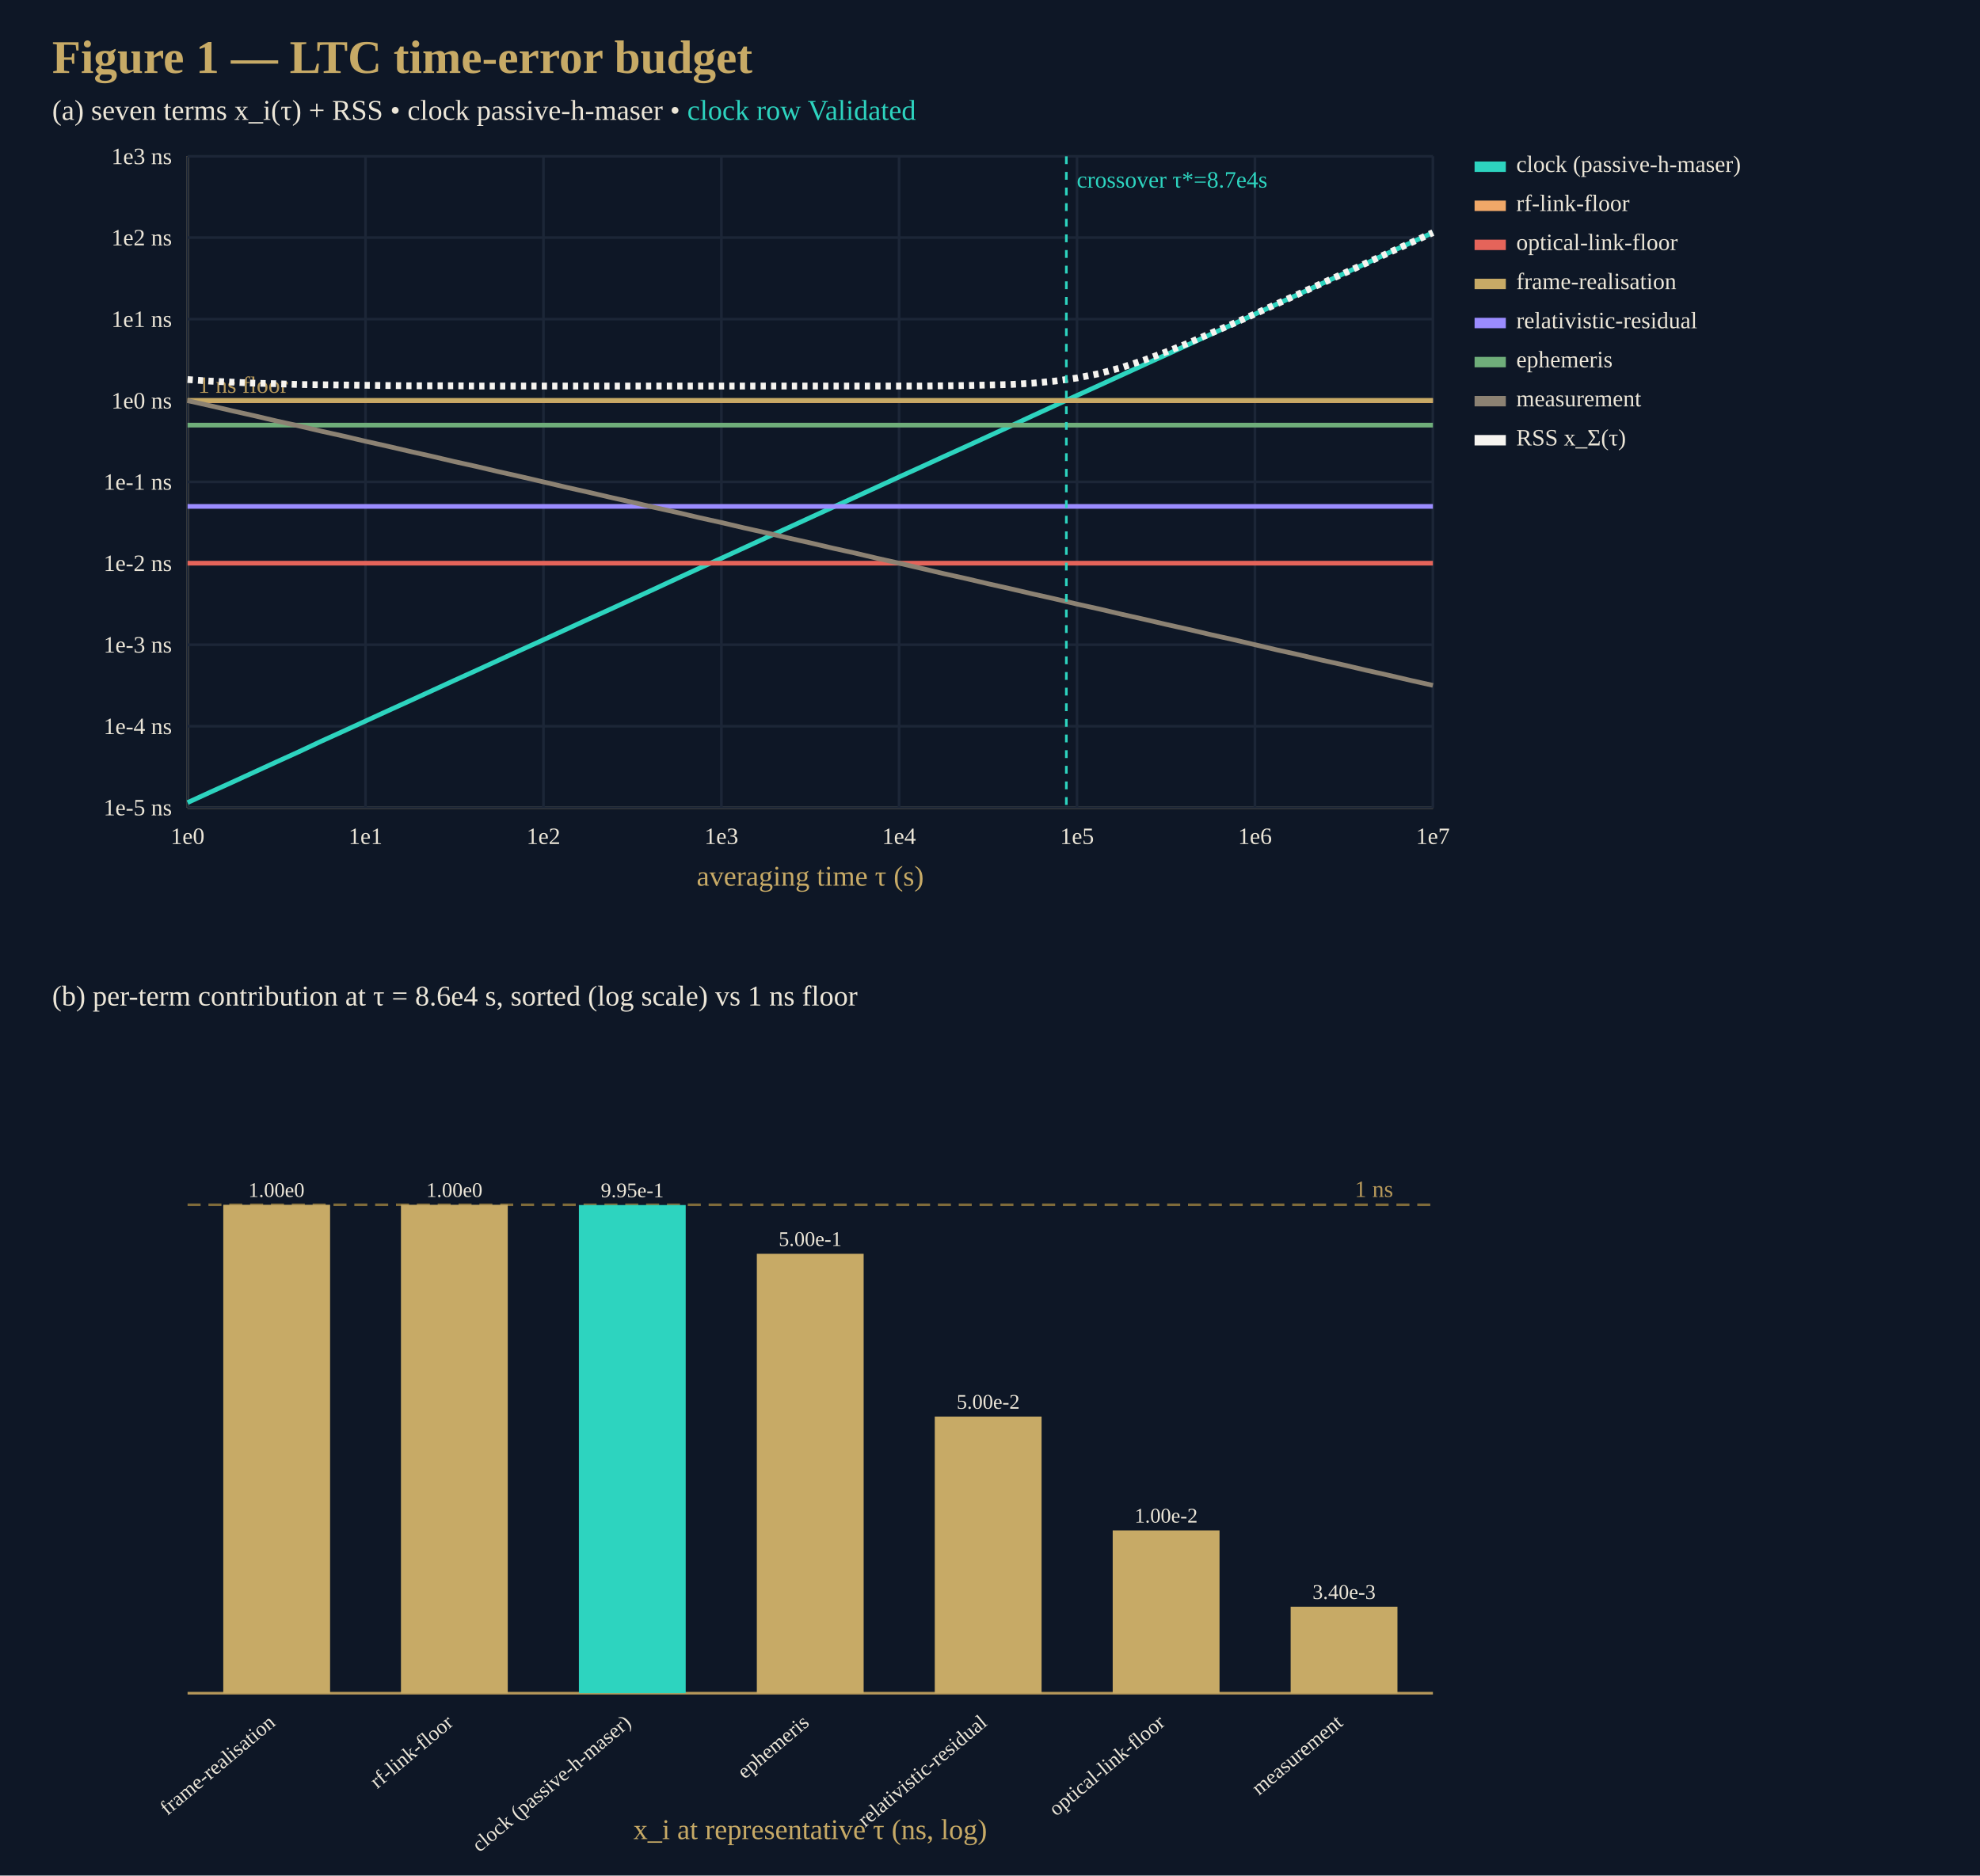
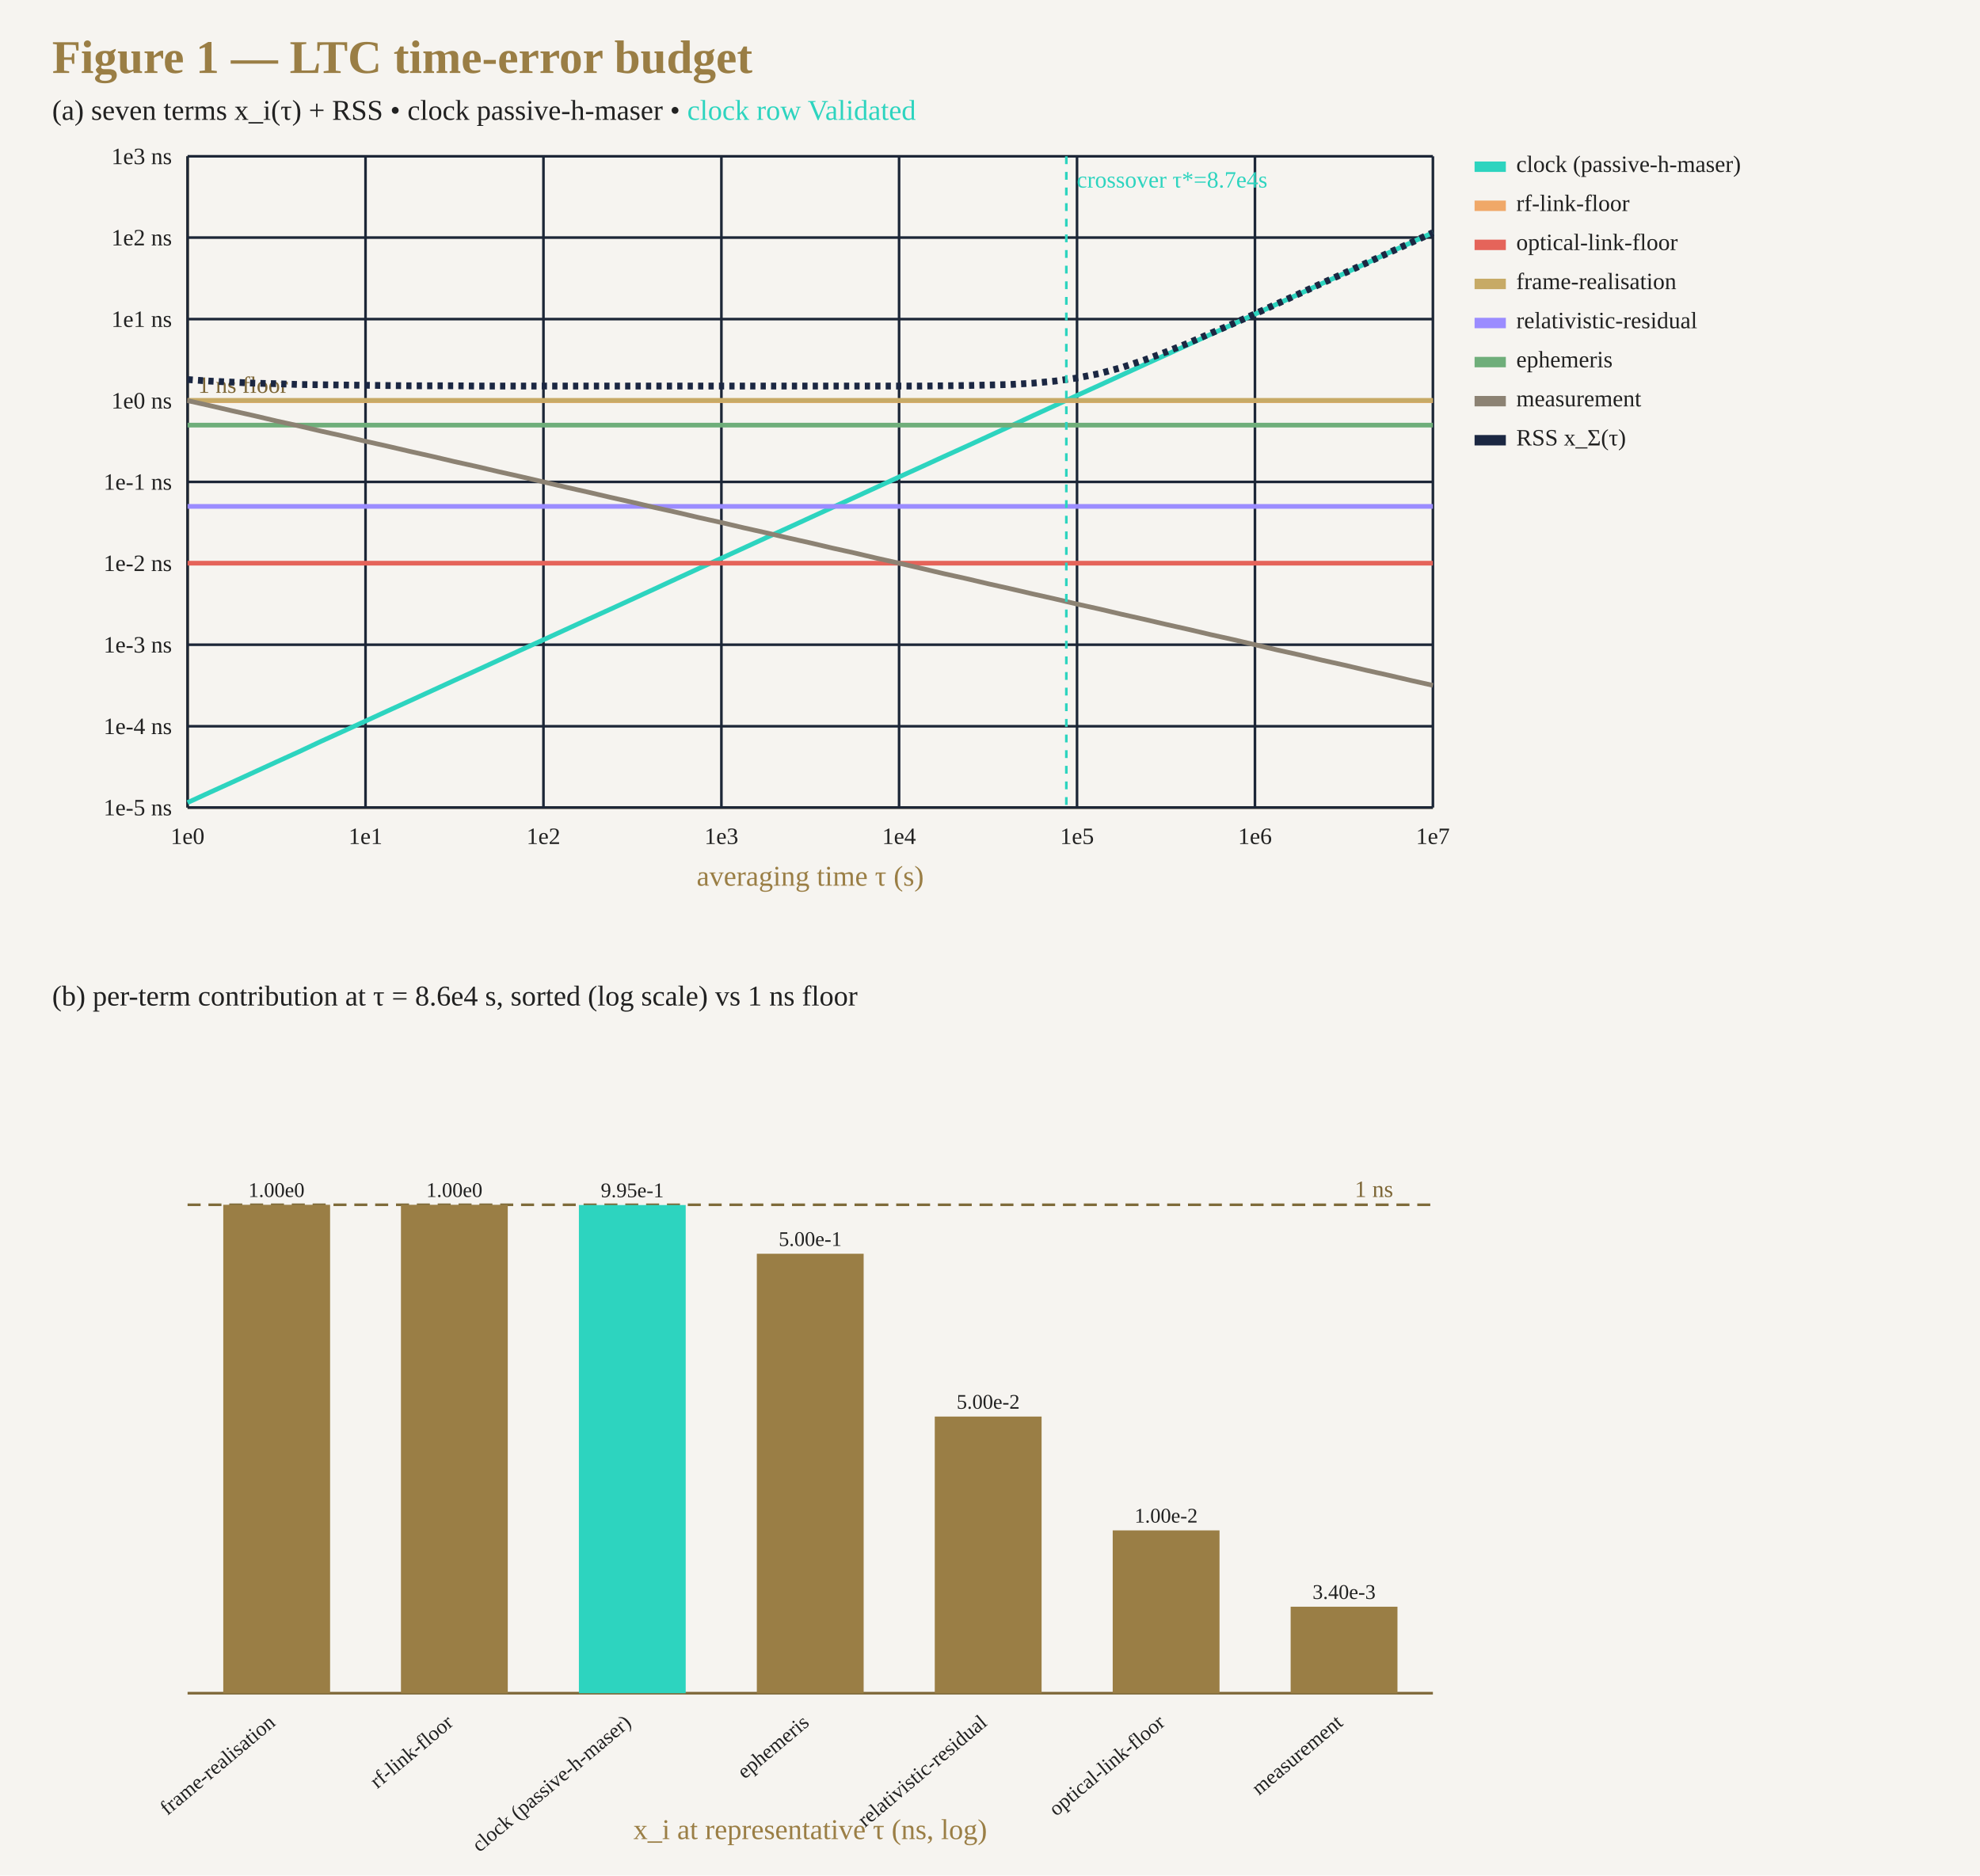
<svg xmlns="http://www.w3.org/2000/svg" width="760" height="720" font-family="'EB Garamond', Georgia, 'Times New Roman', serif" font-size="11">
-   <rect width="100%" height="100%" fill="#0e1726" />
-   <text x="20" y="28" fill="#c7aa66" font-family="'Cormorant Garamond', Georgia, 'Times New Roman', serif" font-size="18" font-weight="bold">Figure 1 — LTC time-error budget</text>
-   <text x="20" y="46" fill="#ece6d8">(a) seven terms x_i(τ) + RSS • clock passive-h-maser • <tspan fill="#2dd4bf">clock row Validated</tspan>
+   <rect width="100%" height="100%" fill="#f6f4f0" />
+   <text x="20" y="28" fill="#9a7e45" font-family="'Cormorant Garamond', Georgia, 'Times New Roman', serif" font-size="18" font-weight="bold">Figure 1 — LTC time-error budget</text>
+   <text x="20" y="46" fill="#212121">(a) seven terms x_i(τ) + RSS • clock passive-h-maser • <tspan fill="#2dd4bf">clock row Validated</tspan>
  </text>
-   <line x1="72" y1="310" x2="550" y2="310" stroke="#b6985a" />
-   <line x1="72" y1="60" x2="72" y2="310" stroke="#b6985a" />
+   <line x1="72" y1="310" x2="550" y2="310" stroke="#7d6636" />
+   <line x1="72" y1="60" x2="72" y2="310" stroke="#7d6636" />
  <line x1="72.0" y1="60" x2="72.0" y2="310" stroke="#1c2637" />
-   <text x="72.0" y="324.0" fill="#ece6d8" text-anchor="middle" font-size="9">1e0</text>
+   <text x="72.0" y="324.0" fill="#212121" text-anchor="middle" font-size="9">1e0</text>
  <line x1="140.3" y1="60" x2="140.3" y2="310" stroke="#1c2637" />
-   <text x="140.3" y="324.0" fill="#ece6d8" text-anchor="middle" font-size="9">1e1</text>
+   <text x="140.3" y="324.0" fill="#212121" text-anchor="middle" font-size="9">1e1</text>
  <line x1="208.6" y1="60" x2="208.6" y2="310" stroke="#1c2637" />
-   <text x="208.6" y="324.0" fill="#ece6d8" text-anchor="middle" font-size="9">1e2</text>
+   <text x="208.6" y="324.0" fill="#212121" text-anchor="middle" font-size="9">1e2</text>
  <line x1="276.9" y1="60" x2="276.9" y2="310" stroke="#1c2637" />
-   <text x="276.9" y="324.0" fill="#ece6d8" text-anchor="middle" font-size="9">1e3</text>
+   <text x="276.9" y="324.0" fill="#212121" text-anchor="middle" font-size="9">1e3</text>
  <line x1="345.1" y1="60" x2="345.1" y2="310" stroke="#1c2637" />
-   <text x="345.1" y="324.0" fill="#ece6d8" text-anchor="middle" font-size="9">1e4</text>
+   <text x="345.1" y="324.0" fill="#212121" text-anchor="middle" font-size="9">1e4</text>
  <line x1="413.4" y1="60" x2="413.4" y2="310" stroke="#1c2637" />
-   <text x="413.4" y="324.0" fill="#ece6d8" text-anchor="middle" font-size="9">1e5</text>
+   <text x="413.4" y="324.0" fill="#212121" text-anchor="middle" font-size="9">1e5</text>
  <line x1="481.7" y1="60" x2="481.7" y2="310" stroke="#1c2637" />
-   <text x="481.7" y="324.0" fill="#ece6d8" text-anchor="middle" font-size="9">1e6</text>
+   <text x="481.7" y="324.0" fill="#212121" text-anchor="middle" font-size="9">1e6</text>
  <line x1="550.0" y1="60" x2="550.0" y2="310" stroke="#1c2637" />
-   <text x="550.0" y="324.0" fill="#ece6d8" text-anchor="middle" font-size="9">1e7</text>
-   <text x="311.0" y="340.0" fill="#c7aa66" text-anchor="middle">averaging time τ (s)</text>
+   <text x="550.0" y="324.0" fill="#212121" text-anchor="middle" font-size="9">1e7</text>
+   <text x="311.0" y="340.0" fill="#9a7e45" text-anchor="middle">averaging time τ (s)</text>
  <line x1="72" y1="310.0" x2="550" y2="310.0" stroke="#1c2637" />
-   <text x="66.0" y="313.0" fill="#ece6d8" text-anchor="end" font-size="9">1e-5 ns</text>
+   <text x="66.0" y="313.0" fill="#212121" text-anchor="end" font-size="9">1e-5 ns</text>
  <line x1="72" y1="278.8" x2="550" y2="278.8" stroke="#1c2637" />
-   <text x="66.0" y="281.8" fill="#ece6d8" text-anchor="end" font-size="9">1e-4 ns</text>
+   <text x="66.0" y="281.8" fill="#212121" text-anchor="end" font-size="9">1e-4 ns</text>
  <line x1="72" y1="247.5" x2="550" y2="247.5" stroke="#1c2637" />
-   <text x="66.0" y="250.5" fill="#ece6d8" text-anchor="end" font-size="9">1e-3 ns</text>
+   <text x="66.0" y="250.5" fill="#212121" text-anchor="end" font-size="9">1e-3 ns</text>
  <line x1="72" y1="216.2" x2="550" y2="216.2" stroke="#1c2637" />
-   <text x="66.0" y="219.2" fill="#ece6d8" text-anchor="end" font-size="9">1e-2 ns</text>
+   <text x="66.0" y="219.2" fill="#212121" text-anchor="end" font-size="9">1e-2 ns</text>
  <line x1="72" y1="185.0" x2="550" y2="185.0" stroke="#1c2637" />
-   <text x="66.0" y="188.0" fill="#ece6d8" text-anchor="end" font-size="9">1e-1 ns</text>
+   <text x="66.0" y="188.0" fill="#212121" text-anchor="end" font-size="9">1e-1 ns</text>
  <line x1="72" y1="153.8" x2="550" y2="153.8" stroke="#1c2637" />
-   <text x="66.0" y="156.8" fill="#ece6d8" text-anchor="end" font-size="9">1e0 ns</text>
+   <text x="66.0" y="156.8" fill="#212121" text-anchor="end" font-size="9">1e0 ns</text>
  <line x1="72" y1="122.5" x2="550" y2="122.5" stroke="#1c2637" />
-   <text x="66.0" y="125.5" fill="#ece6d8" text-anchor="end" font-size="9">1e1 ns</text>
+   <text x="66.0" y="125.5" fill="#212121" text-anchor="end" font-size="9">1e1 ns</text>
  <line x1="72" y1="91.2" x2="550" y2="91.2" stroke="#1c2637" />
-   <text x="66.0" y="94.2" fill="#ece6d8" text-anchor="end" font-size="9">1e2 ns</text>
+   <text x="66.0" y="94.2" fill="#212121" text-anchor="end" font-size="9">1e2 ns</text>
  <line x1="72" y1="60.0" x2="550" y2="60.0" stroke="#1c2637" />
-   <text x="66.0" y="63.0" fill="#ece6d8" text-anchor="end" font-size="9">1e3 ns</text>
+   <text x="66.0" y="63.0" fill="#212121" text-anchor="end" font-size="9">1e3 ns</text>
  <line x1="72" y1="153.8" x2="550" y2="153.8" stroke="#7f6b3a" stroke-dasharray="5 3" />
-   <text x="76.0" y="150.8" fill="#b6985a" font-size="9">1 ns floor</text>
+   <text x="76.0" y="150.8" fill="#7d6636" font-size="9">1 ns floor</text>
  <polyline points="72.0,308.1 80.5,304.2 89.1,300.3 97.6,296.4 106.1,292.5 114.7,288.6 123.2,284.6 131.8,280.7 140.3,276.8 148.8,272.9 157.4,269.0 165.9,265.1 174.4,261.2 183.0,257.3 191.5,253.4 200.0,249.5 208.6,245.6 217.1,241.7 225.6,237.8 234.2,233.9 242.7,230.0 251.2,226.1 259.8,222.1 268.3,218.2 276.9,214.3 285.4,210.4 293.9,206.5 302.5,202.6 311.0,198.7 319.5,194.8 328.1,190.9 336.6,187.0 345.1,183.1 353.7,179.2 362.2,175.3 370.8,171.4 379.3,167.5 387.8,163.6 396.4,159.6 404.9,155.7 413.4,151.8 422.0,147.9 430.5,144.0 439.0,140.1 447.6,136.2 456.1,132.3 464.6,128.4 473.2,124.5 481.7,120.6 490.2,116.7 498.8,112.8 507.3,108.9 515.9,105.0 524.4,101.1 532.9,97.1 541.5,93.2 550.0,89.3" fill="none" stroke="#2dd4bf" stroke-width="1.8" />
  <polyline points="72.0,153.8 80.5,153.8 89.1,153.8 97.6,153.8 106.1,153.8 114.7,153.8 123.2,153.8 131.8,153.8 140.3,153.8 148.8,153.8 157.4,153.8 165.9,153.8 174.4,153.8 183.0,153.8 191.5,153.8 200.0,153.8 208.6,153.8 217.1,153.8 225.6,153.8 234.2,153.8 242.7,153.8 251.2,153.8 259.8,153.8 268.3,153.8 276.9,153.8 285.4,153.8 293.9,153.8 302.5,153.8 311.0,153.8 319.5,153.8 328.1,153.8 336.6,153.8 345.1,153.8 353.7,153.8 362.2,153.8 370.8,153.8 379.3,153.8 387.8,153.8 396.4,153.8 404.9,153.8 413.4,153.8 422.0,153.8 430.5,153.8 439.0,153.8 447.6,153.8 456.1,153.8 464.6,153.8 473.2,153.8 481.7,153.8 490.2,153.8 498.8,153.8 507.3,153.8 515.9,153.8 524.4,153.8 532.9,153.8 541.5,153.8 550.0,153.8" fill="none" stroke="#f0a868" stroke-width="1.8" />
  <polyline points="72.0,216.2 80.5,216.2 89.1,216.2 97.6,216.2 106.1,216.2 114.7,216.2 123.2,216.2 131.8,216.2 140.3,216.2 148.8,216.2 157.4,216.2 165.9,216.2 174.4,216.2 183.0,216.2 191.5,216.2 200.0,216.2 208.6,216.2 217.1,216.2 225.6,216.2 234.2,216.2 242.7,216.2 251.2,216.2 259.8,216.2 268.3,216.2 276.9,216.2 285.4,216.2 293.9,216.2 302.5,216.2 311.0,216.2 319.5,216.2 328.1,216.2 336.6,216.2 345.1,216.2 353.7,216.2 362.2,216.2 370.8,216.2 379.3,216.2 387.8,216.2 396.4,216.2 404.9,216.2 413.4,216.2 422.0,216.2 430.5,216.2 439.0,216.2 447.6,216.2 456.1,216.2 464.6,216.2 473.2,216.2 481.7,216.2 490.2,216.2 498.8,216.2 507.3,216.2 515.9,216.2 524.4,216.2 532.9,216.2 541.5,216.2 550.0,216.2" fill="none" stroke="#e5645a" stroke-width="1.8" />
  <polyline points="72.0,153.7 80.5,153.7 89.1,153.7 97.6,153.7 106.1,153.7 114.7,153.7 123.2,153.7 131.8,153.7 140.3,153.7 148.8,153.7 157.4,153.7 165.9,153.7 174.4,153.7 183.0,153.7 191.5,153.7 200.0,153.7 208.6,153.7 217.1,153.7 225.6,153.7 234.2,153.7 242.7,153.7 251.2,153.7 259.8,153.7 268.3,153.7 276.9,153.7 285.4,153.7 293.9,153.7 302.5,153.7 311.0,153.7 319.5,153.7 328.1,153.7 336.6,153.7 345.1,153.7 353.7,153.7 362.2,153.7 370.8,153.7 379.3,153.7 387.8,153.7 396.4,153.7 404.9,153.7 413.4,153.7 422.0,153.7 430.5,153.7 439.0,153.7 447.6,153.7 456.1,153.7 464.6,153.7 473.2,153.7 481.7,153.7 490.2,153.7 498.8,153.7 507.3,153.7 515.9,153.7 524.4,153.7 532.9,153.7 541.5,153.7 550.0,153.7" fill="none" stroke="#c7aa66" stroke-width="1.8" />
  <polyline points="72.0,194.4 80.5,194.4 89.1,194.4 97.6,194.4 106.1,194.4 114.7,194.4 123.2,194.4 131.8,194.4 140.3,194.4 148.8,194.4 157.4,194.4 165.9,194.4 174.4,194.4 183.0,194.4 191.5,194.4 200.0,194.4 208.6,194.4 217.1,194.4 225.6,194.4 234.2,194.4 242.7,194.4 251.2,194.4 259.8,194.4 268.3,194.4 276.9,194.4 285.4,194.4 293.9,194.4 302.5,194.4 311.0,194.4 319.5,194.4 328.1,194.4 336.6,194.4 345.1,194.4 353.7,194.4 362.2,194.4 370.8,194.4 379.3,194.4 387.8,194.4 396.4,194.4 404.9,194.4 413.4,194.4 422.0,194.4 430.5,194.4 439.0,194.4 447.6,194.4 456.1,194.4 464.6,194.4 473.2,194.4 481.7,194.4 490.2,194.4 498.8,194.4 507.3,194.4 515.9,194.4 524.4,194.4 532.9,194.4 541.5,194.4 550.0,194.4" fill="none" stroke="#9b8cff" stroke-width="1.8" />
  <polyline points="72.0,163.2 80.5,163.2 89.1,163.2 97.6,163.2 106.1,163.2 114.7,163.2 123.2,163.2 131.8,163.2 140.3,163.2 148.8,163.2 157.4,163.2 165.9,163.2 174.4,163.2 183.0,163.2 191.5,163.2 200.0,163.2 208.6,163.2 217.1,163.2 225.6,163.2 234.2,163.2 242.7,163.2 251.2,163.2 259.8,163.2 268.3,163.2 276.9,163.2 285.4,163.2 293.9,163.2 302.5,163.2 311.0,163.2 319.5,163.2 328.1,163.2 336.6,163.2 345.1,163.2 353.7,163.2 362.2,163.2 370.8,163.2 379.3,163.2 387.8,163.2 396.4,163.2 404.9,163.2 413.4,163.2 422.0,163.2 430.5,163.2 439.0,163.2 447.6,163.2 456.1,163.2 464.6,163.2 473.2,163.2 481.7,163.2 490.2,163.2 498.8,163.2 507.3,163.2 515.9,163.2 524.4,163.2 532.9,163.2 541.5,163.2 550.0,163.2" fill="none" stroke="#6fae7a" stroke-width="1.8" />
  <polyline points="72.0,153.8 80.5,155.7 89.1,157.7 97.6,159.6 106.1,161.6 114.7,163.5 123.2,165.5 131.8,167.4 140.3,169.4 148.8,171.3 157.4,173.3 165.9,175.2 174.4,177.2 183.0,179.1 191.5,181.1 200.0,183.0 208.6,185.0 217.1,187.0 225.6,188.9 234.2,190.9 242.7,192.8 251.2,194.8 259.8,196.7 268.3,198.7 276.9,200.6 285.4,202.6 293.9,204.5 302.5,206.5 311.0,208.4 319.5,210.4 328.1,212.3 336.6,214.3 345.1,216.2 353.7,218.2 362.2,220.2 370.8,222.1 379.3,224.1 387.8,226.0 396.4,228.0 404.9,229.9 413.4,231.9 422.0,233.8 430.5,235.8 439.0,237.7 447.6,239.7 456.1,241.6 464.6,243.6 473.2,245.5 481.7,247.5 490.2,249.5 498.8,251.4 507.3,253.4 515.9,255.3 524.4,257.3 532.9,259.2 541.5,261.2 550.0,263.1" fill="none" stroke="#8c8273" stroke-width="1.8" />
-   <polyline points="72.0,145.7 80.5,146.3 89.1,146.7 97.6,147.1 106.1,147.3 114.7,147.6 123.2,147.7 131.8,147.8 140.3,147.9 148.8,148.0 157.4,148.1 165.9,148.1 174.4,148.1 183.0,148.2 191.5,148.2 200.0,148.2 208.6,148.2 217.1,148.2 225.6,148.2 234.2,148.2 242.7,148.2 251.2,148.2 259.8,148.2 268.3,148.2 276.9,148.2 285.4,148.2 293.9,148.2 302.5,148.2 311.0,148.2 319.5,148.2 328.1,148.2 336.6,148.2 345.1,148.2 353.7,148.2 362.2,148.1 370.8,148.0 379.3,147.8 387.8,147.6 396.4,147.1 404.9,146.3 413.4,145.1 422.0,143.4 430.5,141.1 439.0,138.3 447.6,135.1 456.1,131.7 464.6,128.0 473.2,124.3 481.7,120.5 490.2,116.6 498.8,112.7 507.3,108.8 515.9,104.9 524.4,101.0 532.9,97.1 541.5,93.2 550.0,89.3" fill="none" stroke="#f6f4f0" stroke-width="2.6" stroke-dasharray="2 2" />
+   <polyline points="72.0,145.7 80.5,146.3 89.1,146.7 97.6,147.1 106.1,147.3 114.7,147.6 123.2,147.7 131.8,147.8 140.3,147.9 148.8,148.0 157.4,148.1 165.9,148.1 174.4,148.1 183.0,148.2 191.5,148.2 200.0,148.2 208.6,148.2 217.1,148.2 225.6,148.2 234.2,148.2 242.7,148.2 251.2,148.2 259.8,148.2 268.3,148.2 276.9,148.2 285.4,148.2 293.9,148.2 302.5,148.2 311.0,148.2 319.5,148.2 328.1,148.2 336.6,148.2 345.1,148.2 353.7,148.2 362.2,148.1 370.8,148.0 379.3,147.8 387.8,147.6 396.4,147.1 404.9,146.3 413.4,145.1 422.0,143.4 430.5,141.1 439.0,138.3 447.6,135.1 456.1,131.7 464.6,128.0 473.2,124.3 481.7,120.5 490.2,116.6 498.8,112.7 507.3,108.8 515.9,104.9 524.4,101.0 532.9,97.1 541.5,93.2 550.0,89.3" fill="none" stroke="#1b2742" stroke-width="2.6" stroke-dasharray="2 2" />
  <line x1="409.3" y1="60" x2="409.3" y2="310" stroke="#2dd4bf" stroke-dasharray="3 3" />
  <text x="413.3" y="72.0" fill="#2dd4bf" font-size="9">crossover τ*=8.7e4s</text>
  <rect x="566.0" y="62.0" width="12" height="4" fill="#2dd4bf" />
-   <text x="582.0" y="66.0" fill="#ece6d8" font-size="9">clock (passive-h-maser)</text>
+   <text x="582.0" y="66.0" fill="#212121" font-size="9">clock (passive-h-maser)</text>
  <rect x="566.0" y="77.0" width="12" height="4" fill="#f0a868" />
-   <text x="582.0" y="81.0" fill="#ece6d8" font-size="9">rf-link-floor</text>
+   <text x="582.0" y="81.0" fill="#212121" font-size="9">rf-link-floor</text>
  <rect x="566.0" y="92.0" width="12" height="4" fill="#e5645a" />
-   <text x="582.0" y="96.0" fill="#ece6d8" font-size="9">optical-link-floor</text>
+   <text x="582.0" y="96.0" fill="#212121" font-size="9">optical-link-floor</text>
  <rect x="566.0" y="107.0" width="12" height="4" fill="#c7aa66" />
-   <text x="582.0" y="111.0" fill="#ece6d8" font-size="9">frame-realisation</text>
+   <text x="582.0" y="111.0" fill="#212121" font-size="9">frame-realisation</text>
  <rect x="566.0" y="122.0" width="12" height="4" fill="#9b8cff" />
-   <text x="582.0" y="126.0" fill="#ece6d8" font-size="9">relativistic-residual</text>
+   <text x="582.0" y="126.0" fill="#212121" font-size="9">relativistic-residual</text>
  <rect x="566.0" y="137.0" width="12" height="4" fill="#6fae7a" />
-   <text x="582.0" y="141.0" fill="#ece6d8" font-size="9">ephemeris</text>
+   <text x="582.0" y="141.0" fill="#212121" font-size="9">ephemeris</text>
  <rect x="566.0" y="152.0" width="12" height="4" fill="#8c8273" />
-   <text x="582.0" y="156.0" fill="#ece6d8" font-size="9">measurement</text>
-   <rect x="566.0" y="167.0" width="12" height="4" fill="#f6f4f0" />
-   <text x="582.0" y="171.0" fill="#ece6d8" font-size="9">RSS x_Σ(τ)</text>
-   <text x="20" y="386.0" fill="#ece6d8">(b) per-term contribution at τ = 8.6e4 s, sorted (log scale) vs 1 ns floor</text>
-   <line x1="72" y1="650" x2="550" y2="650" stroke="#b6985a" />
+   <text x="582.0" y="156.0" fill="#212121" font-size="9">measurement</text>
+   <rect x="566.0" y="167.0" width="12" height="4" fill="#1b2742" />
+   <text x="582.0" y="171.0" fill="#212121" font-size="9">RSS x_Σ(τ)</text>
+   <text x="20" y="386.0" fill="#212121">(b) per-term contribution at τ = 8.6e4 s, sorted (log scale) vs 1 ns floor</text>
+   <line x1="72" y1="650" x2="550" y2="650" stroke="#7d6636" />
  <line x1="72" y1="462.5" x2="550" y2="462.5" stroke="#7f6b3a" stroke-dasharray="5 3" />
-   <text x="520.0" y="459.5" fill="#b6985a" font-size="9">1 ns</text>
-   <rect x="85.7" y="462.5" width="41.0" height="187.5" fill="#c7aa66" />
-   <text x="106.1" y="459.5" fill="#ece6d8" font-size="8" text-anchor="middle">1.00e0</text>
-   <text x="106.1" y="662.0" fill="#ece6d8" font-size="8" text-anchor="end" transform="rotate(-40 106.1 662.0)">frame-realisation</text>
-   <rect x="153.9" y="462.5" width="41.0" height="187.5" fill="#c7aa66" />
-   <text x="174.4" y="459.5" fill="#ece6d8" font-size="8" text-anchor="middle">1.00e0</text>
-   <text x="174.4" y="662.0" fill="#ece6d8" font-size="8" text-anchor="end" transform="rotate(-40 174.4 662.0)">rf-link-floor</text>
+   <text x="520.0" y="459.5" fill="#7d6636" font-size="9">1 ns</text>
+   <rect x="85.7" y="462.5" width="41.0" height="187.5" fill="#9a7e45" />
+   <text x="106.1" y="459.5" fill="#212121" font-size="8" text-anchor="middle">1.00e0</text>
+   <text x="106.1" y="662.0" fill="#212121" font-size="8" text-anchor="end" transform="rotate(-40 106.1 662.0)">frame-realisation</text>
+   <rect x="153.9" y="462.5" width="41.0" height="187.5" fill="#9a7e45" />
+   <text x="174.4" y="459.5" fill="#212121" font-size="8" text-anchor="middle">1.00e0</text>
+   <text x="174.4" y="662.0" fill="#212121" font-size="8" text-anchor="end" transform="rotate(-40 174.4 662.0)">rf-link-floor</text>
  <rect x="222.2" y="462.6" width="41.0" height="187.4" fill="#2dd4bf" />
-   <text x="242.7" y="459.6" fill="#ece6d8" font-size="8" text-anchor="middle">9.95e-1</text>
-   <text x="242.7" y="662.0" fill="#ece6d8" font-size="8" text-anchor="end" transform="rotate(-40 242.7 662.0)">clock (passive-h-maser)</text>
-   <rect x="290.5" y="481.3" width="41.0" height="168.7" fill="#c7aa66" />
-   <text x="311.0" y="478.3" fill="#ece6d8" font-size="8" text-anchor="middle">5.00e-1</text>
-   <text x="311.0" y="662.0" fill="#ece6d8" font-size="8" text-anchor="end" transform="rotate(-40 311.0 662.0)">ephemeris</text>
-   <rect x="358.8" y="543.8" width="41.0" height="106.2" fill="#c7aa66" />
-   <text x="379.3" y="540.8" fill="#ece6d8" font-size="8" text-anchor="middle">5.00e-2</text>
-   <text x="379.3" y="662.0" fill="#ece6d8" font-size="8" text-anchor="end" transform="rotate(-40 379.3 662.0)">relativistic-residual</text>
-   <rect x="427.1" y="587.5" width="41.0" height="62.5" fill="#c7aa66" />
-   <text x="447.6" y="584.5" fill="#ece6d8" font-size="8" text-anchor="middle">1.00e-2</text>
-   <text x="447.6" y="662.0" fill="#ece6d8" font-size="8" text-anchor="end" transform="rotate(-40 447.6 662.0)">optical-link-floor</text>
-   <rect x="495.4" y="616.8" width="41.0" height="33.2" fill="#c7aa66" />
-   <text x="515.9" y="613.8" fill="#ece6d8" font-size="8" text-anchor="middle">3.40e-3</text>
-   <text x="515.9" y="662.0" fill="#ece6d8" font-size="8" text-anchor="end" transform="rotate(-40 515.9 662.0)">measurement</text>
-   <text x="311.0" y="706.0" fill="#c7aa66" text-anchor="middle">x_i at representative τ (ns, log)</text>
+   <text x="242.7" y="459.6" fill="#212121" font-size="8" text-anchor="middle">9.95e-1</text>
+   <text x="242.7" y="662.0" fill="#212121" font-size="8" text-anchor="end" transform="rotate(-40 242.7 662.0)">clock (passive-h-maser)</text>
+   <rect x="290.5" y="481.3" width="41.0" height="168.7" fill="#9a7e45" />
+   <text x="311.0" y="478.3" fill="#212121" font-size="8" text-anchor="middle">5.00e-1</text>
+   <text x="311.0" y="662.0" fill="#212121" font-size="8" text-anchor="end" transform="rotate(-40 311.0 662.0)">ephemeris</text>
+   <rect x="358.8" y="543.8" width="41.0" height="106.2" fill="#9a7e45" />
+   <text x="379.3" y="540.8" fill="#212121" font-size="8" text-anchor="middle">5.00e-2</text>
+   <text x="379.3" y="662.0" fill="#212121" font-size="8" text-anchor="end" transform="rotate(-40 379.3 662.0)">relativistic-residual</text>
+   <rect x="427.1" y="587.5" width="41.0" height="62.5" fill="#9a7e45" />
+   <text x="447.6" y="584.5" fill="#212121" font-size="8" text-anchor="middle">1.00e-2</text>
+   <text x="447.6" y="662.0" fill="#212121" font-size="8" text-anchor="end" transform="rotate(-40 447.6 662.0)">optical-link-floor</text>
+   <rect x="495.4" y="616.8" width="41.0" height="33.2" fill="#9a7e45" />
+   <text x="515.9" y="613.8" fill="#212121" font-size="8" text-anchor="middle">3.40e-3</text>
+   <text x="515.9" y="662.0" fill="#212121" font-size="8" text-anchor="end" transform="rotate(-40 515.9 662.0)">measurement</text>
+   <text x="311.0" y="706.0" fill="#9a7e45" text-anchor="middle">x_i at representative τ (ns, log)</text>
</svg>
